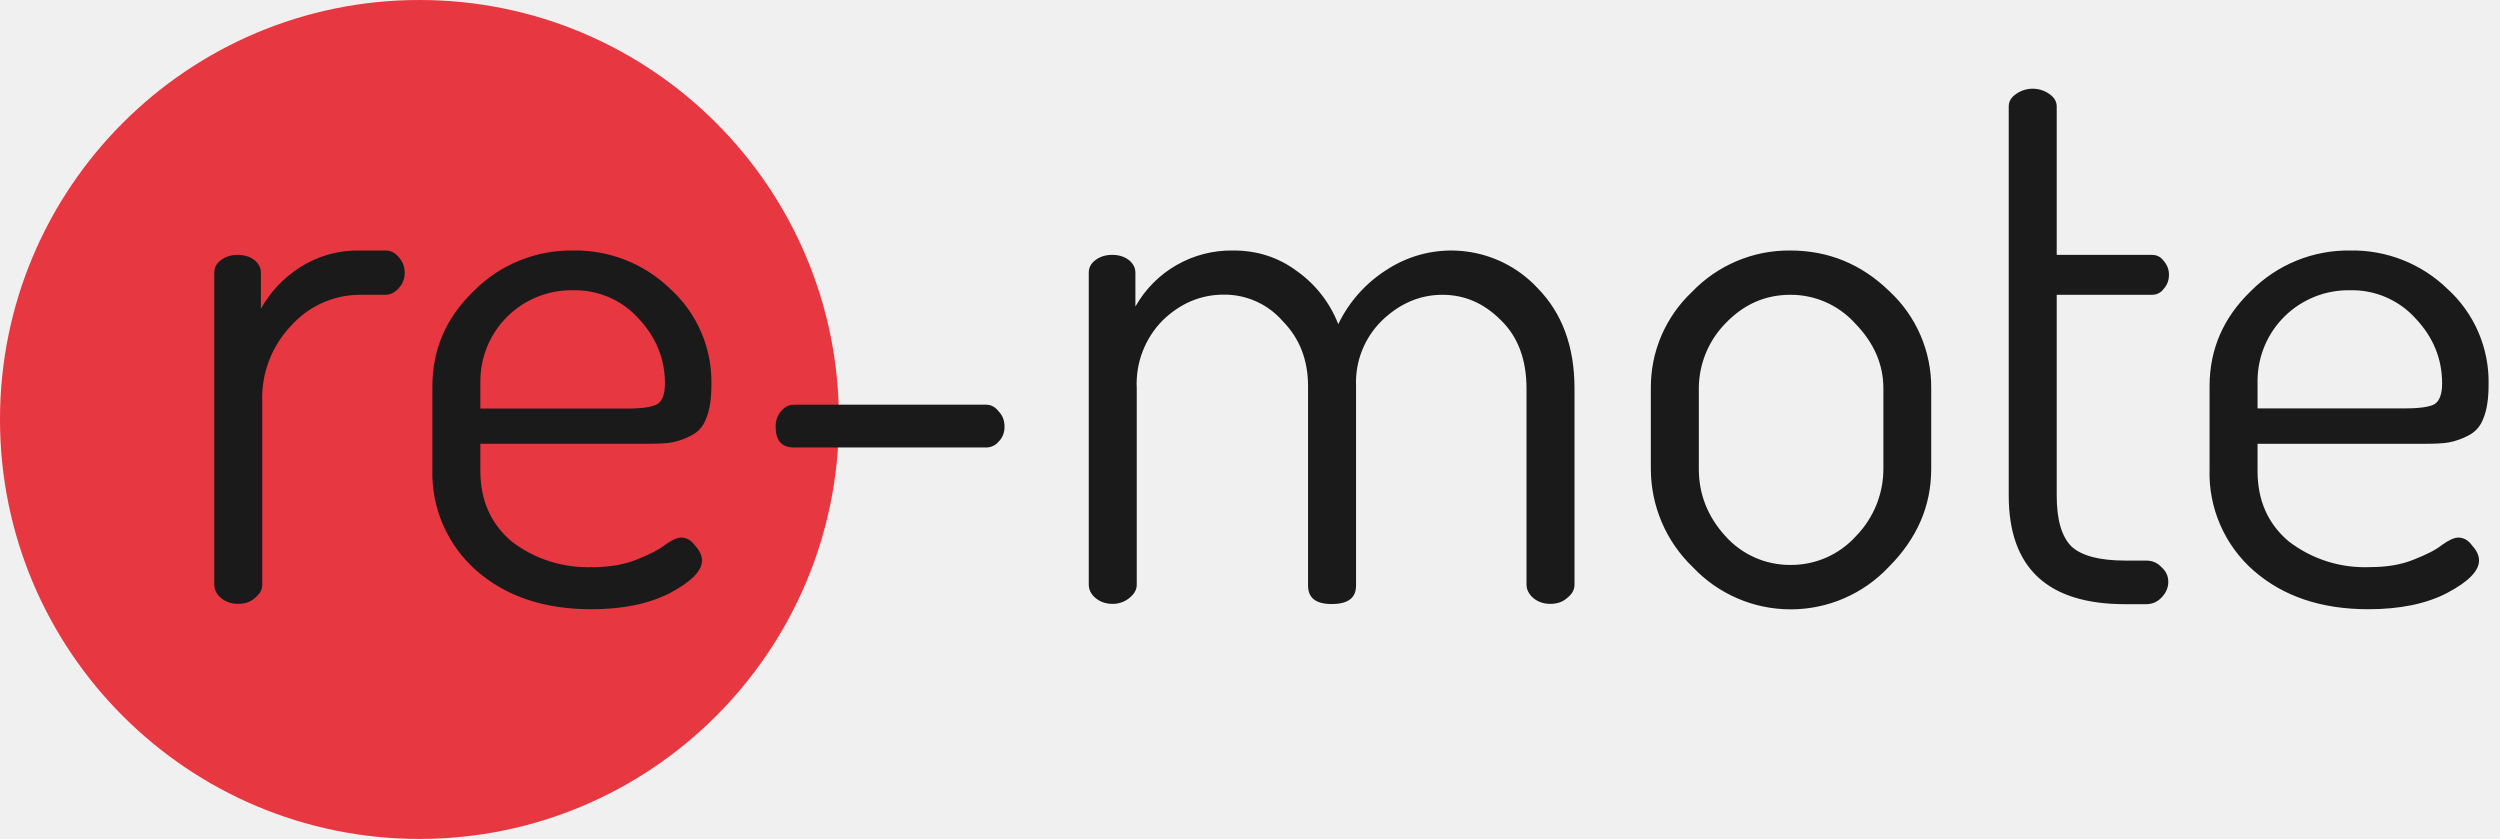
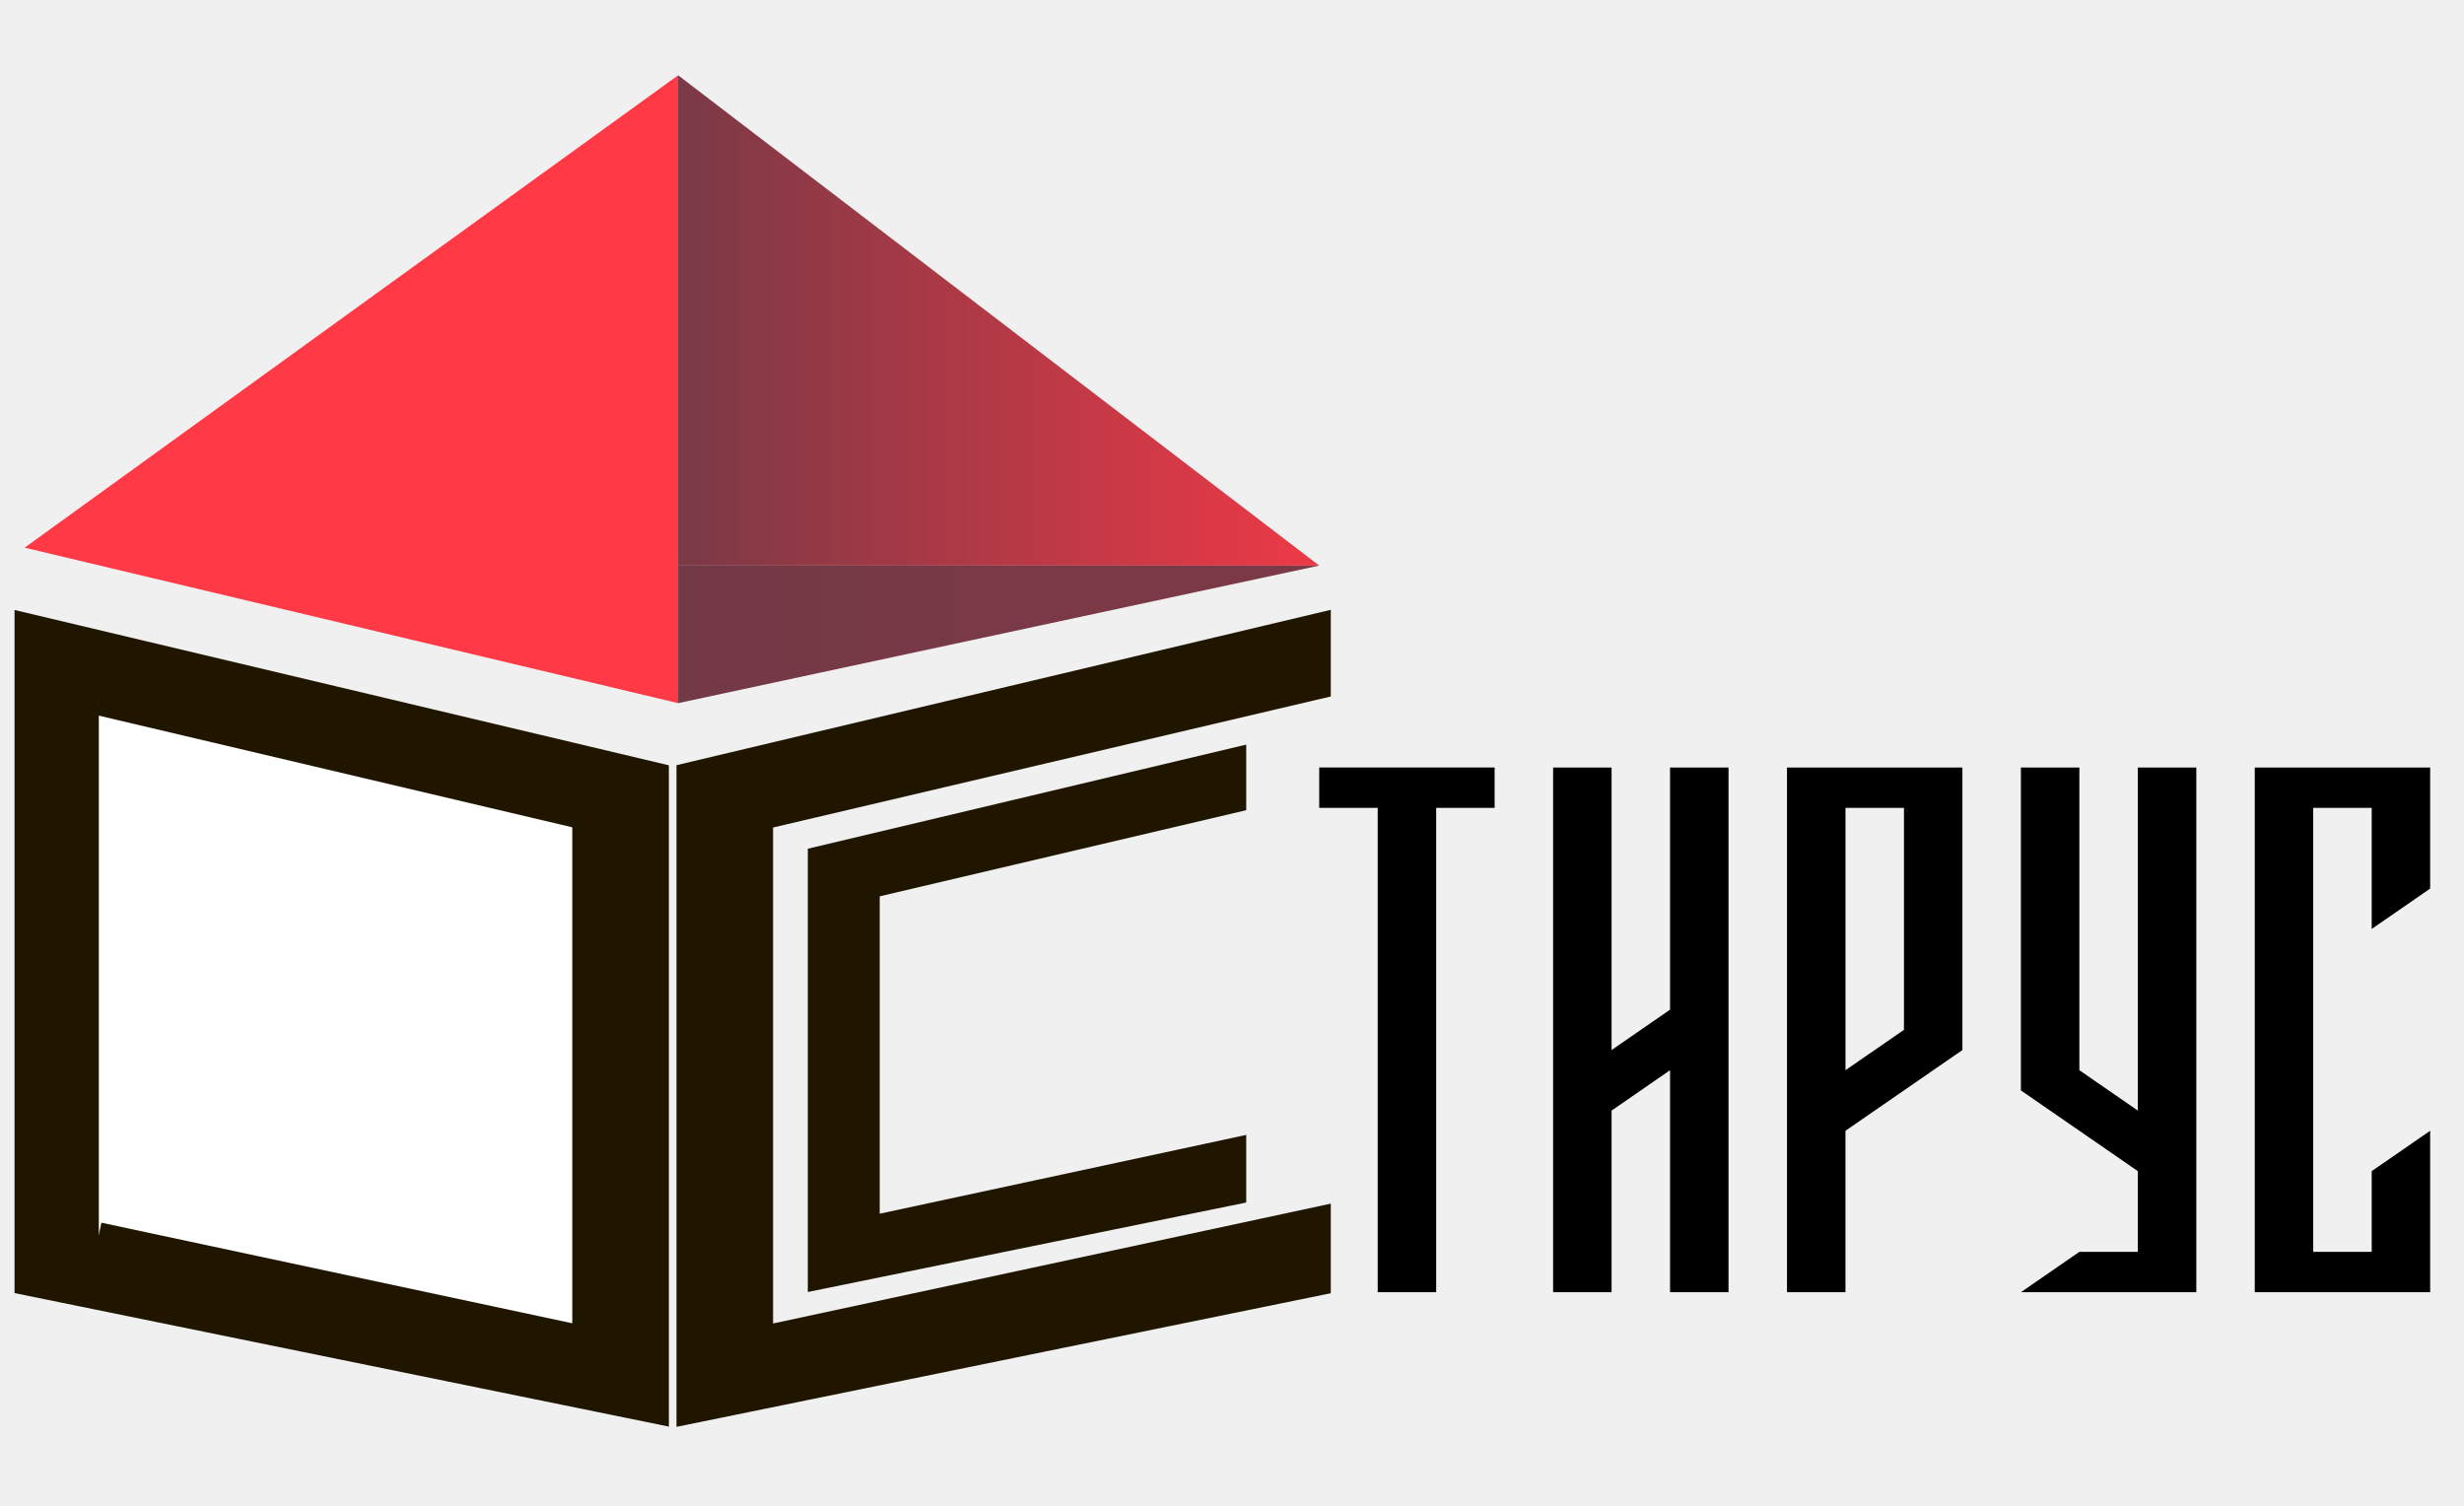
- <svg xmlns="http://www.w3.org/2000/svg" xmlns:xlink="http://www.w3.org/1999/xlink" width="149" height="50" viewBox="0 0 149 50">
-   <defs>
-     <path id="13kja" d="M65 35a25 25 0 1 1-50 0 25 25 0 0 1 50 0z" />
-     <path id="13kjb" d="M149.55 34.34h8.8c.88 0 1.47-.09 1.76-.26.3-.2.44-.62.44-1.23 0-1.47-.53-2.76-1.59-3.88a5.09 5.09 0 0 0-3.91-1.67 5.41 5.41 0 0 0-5.5 5.37zm-2.86 3.61v-4.93c0-2.2.82-4.09 2.46-5.67a8.17 8.17 0 0 1 5.94-2.42 8.1 8.1 0 0 1 5.77 2.28 7.48 7.48 0 0 1 2.46 5.72c0 .83-.1 1.49-.3 1.98-.18.5-.5.85-.93 1.06a4.1 4.1 0 0 1-1.15.4c-.35.06-.83.08-1.45.08h-9.94v1.63c0 1.73.61 3.13 1.85 4.18a7.42 7.42 0 0 0 4.84 1.54c1 0 1.86-.14 2.6-.44.76-.3 1.33-.58 1.7-.88.42-.3.74-.44.98-.44.32 0 .6.16.83.49.27.29.4.58.4.88 0 .61-.63 1.26-1.9 1.93-1.25.65-2.82.97-4.7.97-2.79 0-5.06-.76-6.82-2.29a7.72 7.72 0 0 1-2.64-6.07zm-11.97 1.58V16.35c0-.3.14-.55.44-.75a1.72 1.72 0 0 1 1.98 0c.29.2.44.45.44.75v8.84h5.67c.3 0 .53.12.7.35.21.24.32.51.32.84 0 .32-.1.6-.31.83a.83.83 0 0 1-.7.36h-5.68v11.96c0 1.44.29 2.45.88 3.04.61.56 1.68.84 3.2.84h1.24c.38 0 .69.13.93.4.26.23.4.52.4.87s-.14.66-.4.93c-.24.26-.55.4-.93.4h-1.23c-4.64 0-6.95-2.16-6.95-6.48zm-18.47-1.58c0 1.5.52 2.83 1.58 4a5.16 5.16 0 0 0 3.87 1.72 5.2 5.2 0 0 0 3.92-1.72 5.74 5.74 0 0 0 1.63-4v-4.8c0-1.43-.56-2.72-1.68-3.87a5.16 5.16 0 0 0-3.87-1.71c-1.5 0-2.78.57-3.87 1.71a5.56 5.56 0 0 0-1.58 3.87zm-2.86 0v-4.8a7.8 7.8 0 0 1 2.46-5.76 8 8 0 0 1 5.85-2.46c2.26 0 4.23.8 5.9 2.42a7.79 7.79 0 0 1 2.5 5.8v4.8c0 2.2-.84 4.15-2.54 5.85a8.02 8.02 0 0 1-11.67 0 8.12 8.12 0 0 1-2.5-5.85zm-33.5 6.9v-18.6c0-.3.13-.55.4-.75.26-.2.6-.31 1-.31.39 0 .71.1.98.3.26.21.4.46.4.76v2.02a6.56 6.56 0 0 1 5.85-3.34c1.4 0 2.67.4 3.78 1.23a6.96 6.96 0 0 1 2.46 3.16 7.89 7.89 0 0 1 2.9-3.25 7.03 7.03 0 0 1 8.98 1.1c1.47 1.5 2.2 3.49 2.2 5.98v11.7c0 .3-.14.56-.44.79-.26.24-.6.35-1 .35-.39 0-.73-.11-1.02-.35-.26-.23-.4-.5-.4-.8V33.16c0-1.73-.51-3.1-1.54-4.09-1-1-2.15-1.5-3.47-1.5-1.35 0-2.55.52-3.61 1.54a5.15 5.15 0 0 0-1.54 3.87V44.9c0 .74-.48 1.1-1.45 1.1-.94 0-1.41-.36-1.41-1.1V33.02c0-1.56-.5-2.85-1.5-3.87a4.6 4.6 0 0 0-3.52-1.59c-1.38 0-2.6.52-3.65 1.54a5.38 5.38 0 0 0-1.54 4.05v11.7c0 .3-.15.56-.44.79-.28.23-.64.36-1.01.35-.38 0-.72-.11-1.01-.35-.27-.23-.4-.5-.4-.8zm-18.66-9.4a1.35 1.35 0 0 1 .66-1.23c.13-.07.29-.1.44-.1h11.44c.3 0 .54.13.75.4.23.23.35.54.35.92 0 .35-.12.65-.35.88a.96.96 0 0 1-.75.35H62.33c-.73 0-1.1-.4-1.1-1.23zm-17.6-1.1h8.8c.88 0 1.47-.1 1.76-.27.3-.2.44-.62.44-1.23 0-1.47-.53-2.76-1.58-3.88a5.09 5.09 0 0 0-3.92-1.67 5.42 5.42 0 0 0-5.5 5.37zm-2.86 3.6v-4.93c0-2.2.82-4.09 2.46-5.67a8.17 8.17 0 0 1 5.95-2.42 8.1 8.1 0 0 1 5.76 2.28 7.48 7.48 0 0 1 2.46 5.72c0 .83-.1 1.49-.3 1.98-.18.5-.49.85-.93 1.06a4.1 4.1 0 0 1-1.14.4c-.36.06-.84.08-1.46.08h-9.94v1.63c0 1.73.62 3.13 1.85 4.18a7.42 7.42 0 0 0 4.84 1.54c1 0 1.86-.14 2.6-.44.76-.3 1.33-.58 1.71-.88.41-.3.73-.44.97-.44.32 0 .6.16.84.49.26.29.4.58.4.88 0 .61-.64 1.26-1.9 1.93-1.26.65-2.83.97-4.7.97-2.8 0-5.07-.76-6.83-2.29a7.72 7.72 0 0 1-2.64-6.07zm-13 6.9v-18.6c0-.3.13-.55.4-.75.26-.2.6-.31 1-.31.39 0 .71.1.98.3.26.21.4.46.4.76v2.15a6.9 6.9 0 0 1 2.32-2.46 6.34 6.34 0 0 1 3.57-1.01h1.54c.3 0 .56.13.79.4.23.26.35.56.35.92 0 .35-.11.66-.35.92-.23.26-.5.4-.8.4h-1.53a5.5 5.5 0 0 0-4.05 1.8 6.24 6.24 0 0 0-1.76 4.62v10.86c0 .3-.15.56-.44.79-.26.24-.6.35-1.01.35-.38 0-.72-.11-1.01-.35-.27-.23-.4-.5-.4-.8z" />
-   </defs>
+ <svg xmlns="http://www.w3.org/2000/svg" version="1.1" id="Слой_1" x="0px" y="0px" width="90px" height="55px" viewBox="0 0 100 55" enable-background="new 0 0 100 55" xml:space="preserve">
+   <polygon fill="#FF3946" points="1,19.171 27.522,0 27.522,25.481 " />
+   <path fill="none" stroke="#201600" stroke-miterlimit="10" d="M26.951,51.933" />
+   <path fill="none" stroke="#201600" stroke-miterlimit="10" d="M26.951,54.604" />
+   <line fill="none" stroke="#201600" stroke-miterlimit="10" x1="4.011" y1="25.81" x2="4.011" y2="47.392" />
+   <polygon fill="#201600" stroke="#201600" stroke-miterlimit="10" points="1.09,49.015 26.646,54.23 26.646,30.828 26.646,28.399   1.09,22.333 " />
+   <polyline fill="#FFFFFF" stroke="#201600" stroke-miterlimit="10" points="4.011,25.474 23.726,30.124 23.726,51.267 4.011,47.056   " />
+   <path fill="none" stroke="#201600" stroke-miterlimit="10" d="M26.951,51.933" />
+   <path fill="none" stroke="#201600" stroke-miterlimit="10" d="M26.951,54.604" />
+   <polyline fill="#201600" stroke="#201600" stroke-miterlimit="10" points="30.875,51.63 30.875,30.132 53.51,24.814 53.51,22.326   27.955,28.394 27.955,54.24 53.51,49.021 53.51,48.845 53.51,46.412 30.875,51.276 " />
+   <linearGradient id="SVGID_1_" gradientUnits="userSpaceOnUse" x1="27.523" y1="9.949" x2="53.541" y2="9.949">
+     <stop offset="0" style="stop-color:#7B3946" />
+     <stop offset="0.993" style="stop-color:#ED3946" />
+   </linearGradient>
+   <polyline fill="url(#SVGID_1_)" points="53.541,19.899 27.522,0 27.522,19.899 53.426,19.899 " />
+   <linearGradient id="SVGID_2_" gradientUnits="userSpaceOnUse" x1="27.523" y1="22.69" x2="53.541" y2="22.69">
+     <stop offset="0" style="stop-color:#723946" />
+     <stop offset="0.04" style="stop-color:#733946" />
+     <stop offset="0.604" style="stop-color:#7B3946" />
+   </linearGradient>
+   <polygon fill="url(#SVGID_2_)" points="27.522,25.481 53.541,19.899 27.522,19.899 " />
  <g>
-     <g transform="translate(-15 -10)">
-       <use fill="#e73741" xlink:href="#13kja" />
-     </g>
-     <g transform="translate(-15 -10)">
-       <use fill="#1a1a1a" xlink:href="#13kjb" />
-     </g>
+     <path d="M55.913,49.388V29.731H53.54v-1.639h7.119v1.639h-2.373v19.656H55.913z" />
+     <path d="M63.032,49.388V28.093h2.373V39.56l2.373-1.639v-9.828h2.373v21.295h-2.373v-9.01l-2.373,1.639v7.371H63.032z" />
+     <path d="M72.524,49.388V28.093h7.119V39.56l-4.746,3.276v6.552H72.524z M77.271,38.74v-9.009h-2.373v10.646L77.271,38.74z" />
+     <path d="M82.017,49.388l2.373-1.638h2.373v-3.276l-4.746-3.276V28.093h2.373v12.285l2.373,1.639V28.093h2.373v21.295H82.017z" />
+     <path d="M91.508,49.388V28.093h7.119v4.914l-2.373,1.639v-4.914h-2.373V47.75h2.373v-3.276l2.373-1.638v6.552H91.508z" />
  </g>
+   <polyline fill="#201600" stroke="#201600" stroke-miterlimit="10" points="35.203,47.053 35.203,32.925 50.077,29.43 50.077,27.797   33.284,31.784 33.284,48.767 50.077,45.34 50.077,45.222 50.077,43.623 35.203,46.821 " />
</svg>
